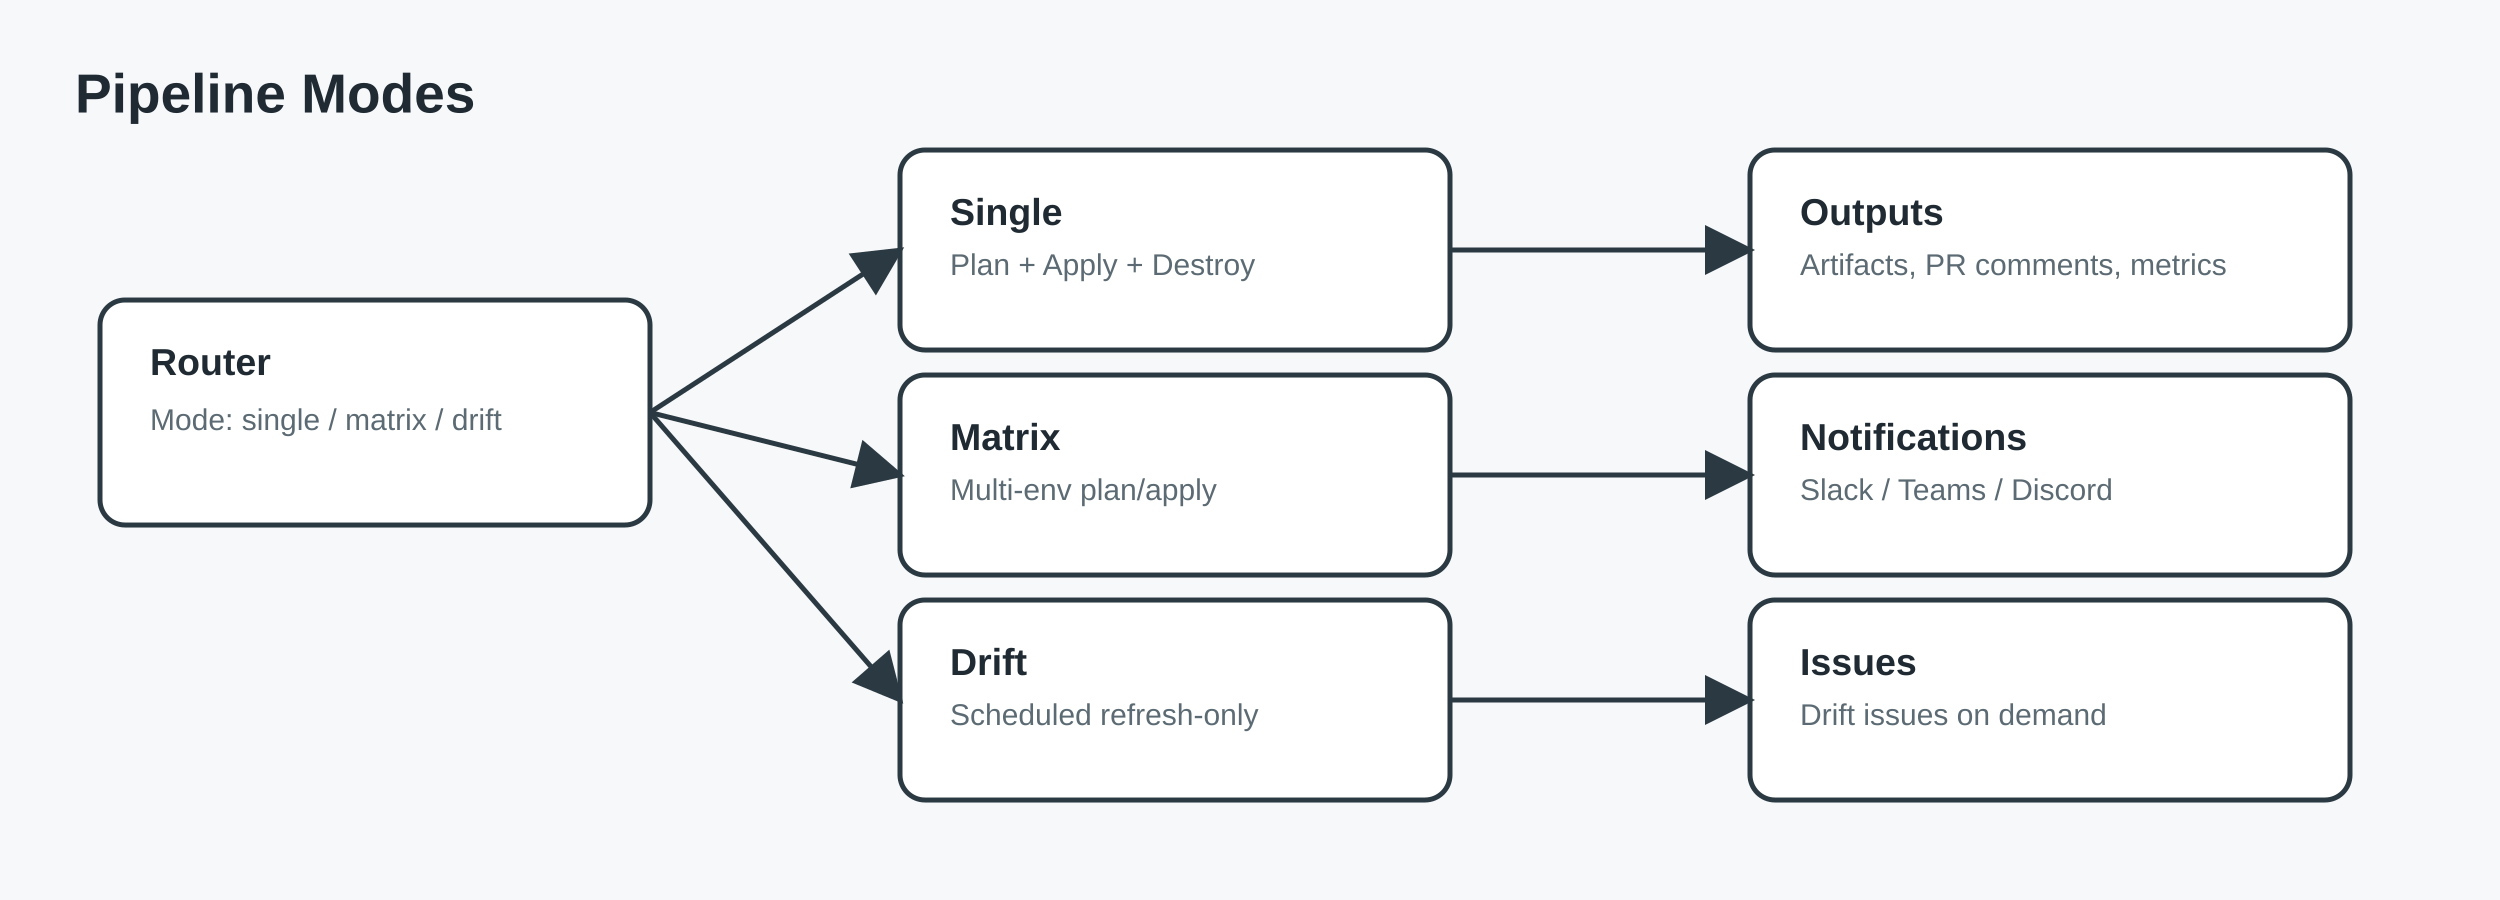
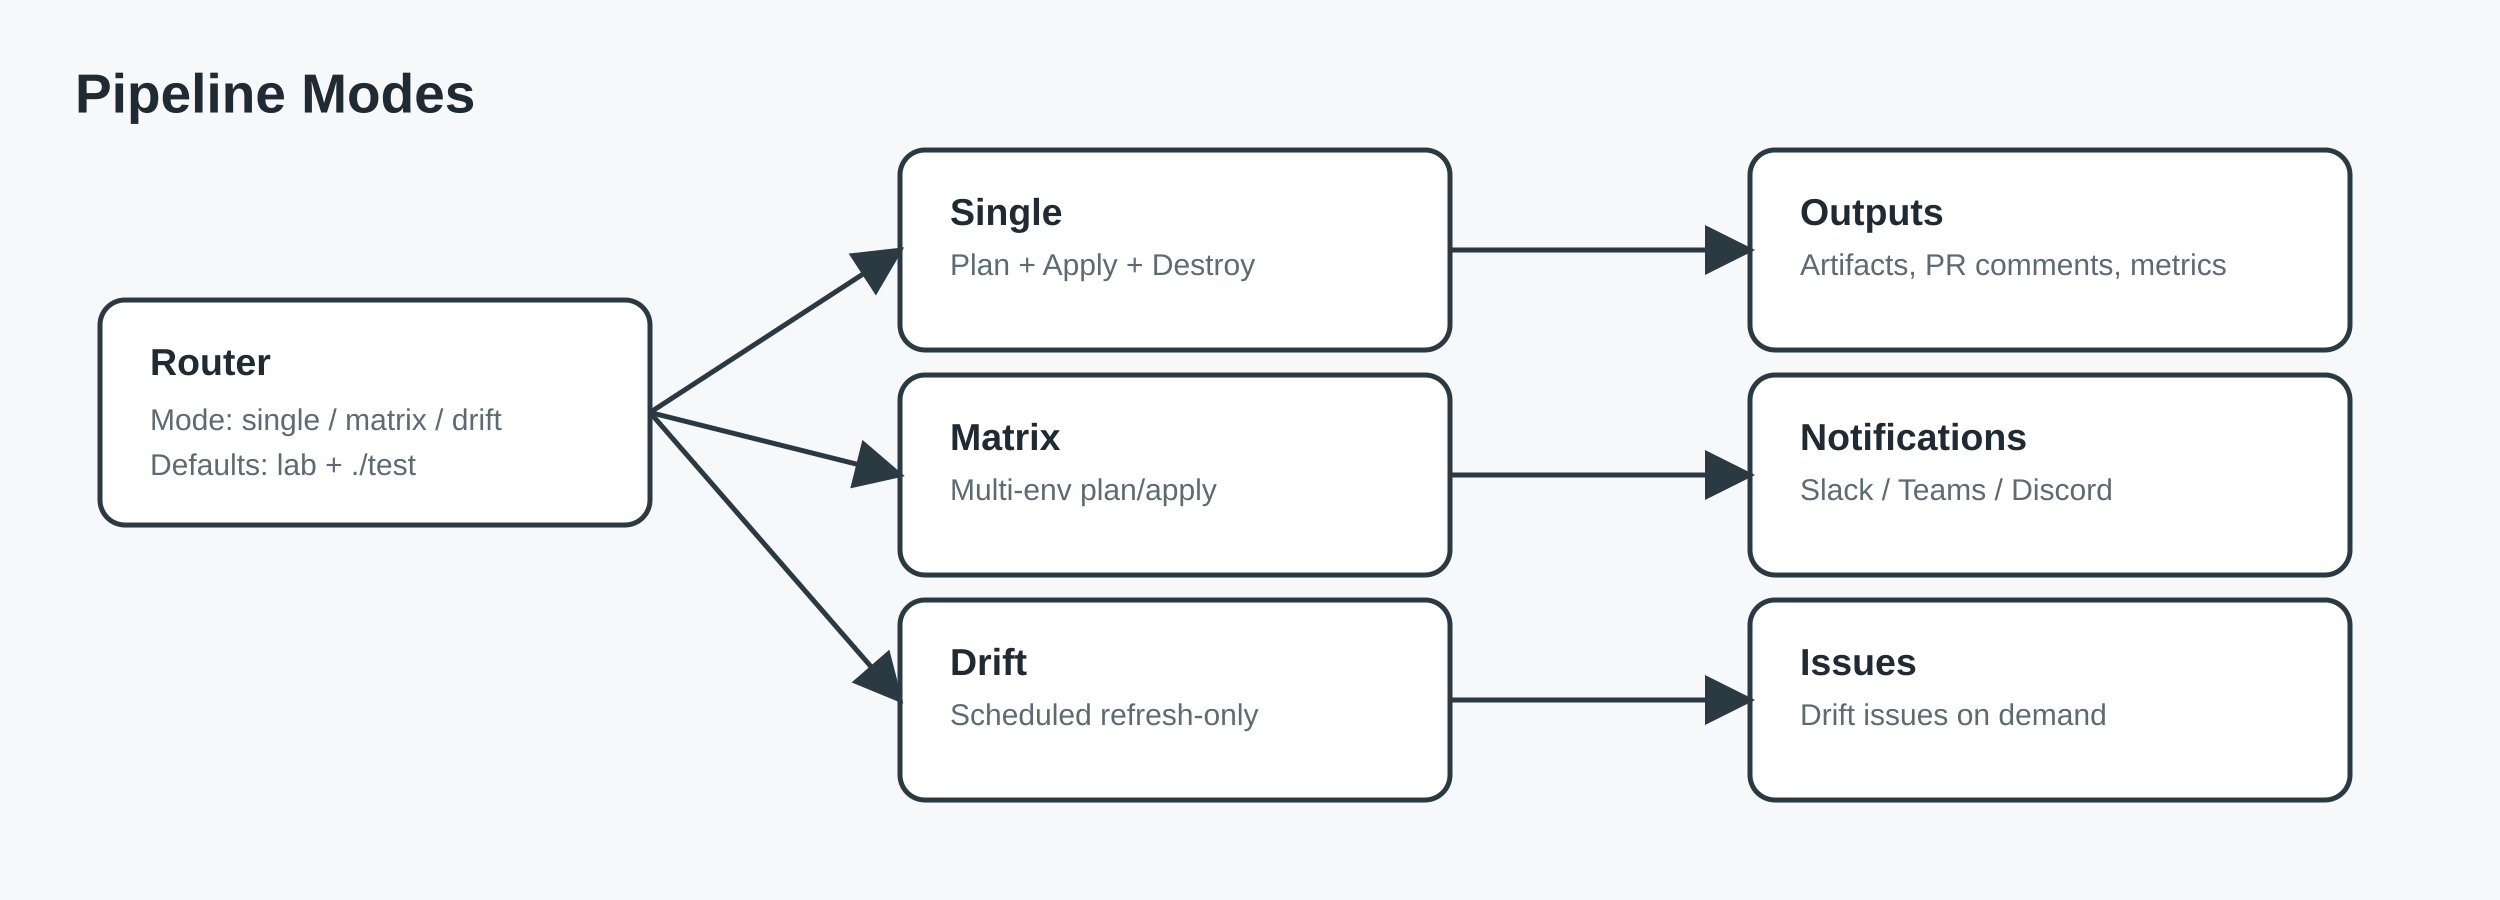
<svg xmlns="http://www.w3.org/2000/svg" width="1000" height="360" viewBox="0 0 1000 360">
  <defs>
    <marker id="arrow" markerWidth="10" markerHeight="10" refX="9" refY="5" orient="auto" markerUnits="strokeWidth">
      <path d="M 0 0 L 10 5 L 0 10 z" fill="#2b3a42" />
    </marker>
    <style>
      .bg { fill: #f7f8fa; }
      .title { font: 700 22px 'Segoe UI', Arial, sans-serif; fill: #1f2a33; }
      .box { fill: #ffffff; stroke: #2b3a42; stroke-width: 2; rx: 10; }
      .label { font: 600 15px 'Segoe UI', Arial, sans-serif; fill: #1f2a33; }
      .sub { font: 12px 'Segoe UI', Arial, sans-serif; fill: #5c6b73; }
      .line { stroke: #2b3a42; stroke-width: 2; marker-end: url(#arrow); }
    </style>
  </defs>
  <rect class="bg" x="0" y="0" width="1000" height="360" />
  <text class="title" x="30" y="45">Pipeline Modes</text>
  <rect class="box" x="40" y="120" width="220" height="90" />
  <text class="label" x="60" y="150">Router</text>
  <text class="sub" x="60" y="172">Mode: single / matrix / drift</text>
+   <text class="sub" x="60" y="190">Defaults: lab + ./test</text>
  <rect class="box" x="360" y="60" width="220" height="80" />
  <text class="label" x="380" y="90">Single</text>
  <text class="sub" x="380" y="110">Plan + Apply + Destroy</text>
  <rect class="box" x="360" y="150" width="220" height="80" />
  <text class="label" x="380" y="180">Matrix</text>
  <text class="sub" x="380" y="200">Multi-env plan/apply</text>
  <rect class="box" x="360" y="240" width="220" height="80" />
  <text class="label" x="380" y="270">Drift</text>
  <text class="sub" x="380" y="290">Scheduled refresh-only</text>
  <rect class="box" x="700" y="60" width="240" height="80" />
  <text class="label" x="720" y="90">Outputs</text>
  <text class="sub" x="720" y="110">Artifacts, PR comments, metrics</text>
  <rect class="box" x="700" y="150" width="240" height="80" />
  <text class="label" x="720" y="180">Notifications</text>
  <text class="sub" x="720" y="200">Slack / Teams / Discord</text>
  <rect class="box" x="700" y="240" width="240" height="80" />
  <text class="label" x="720" y="270">Issues</text>
  <text class="sub" x="720" y="290">Drift issues on demand</text>
  <line class="line" x1="260" y1="165" x2="360" y2="100" />
  <line class="line" x1="260" y1="165" x2="360" y2="190" />
  <line class="line" x1="260" y1="165" x2="360" y2="280" />
  <line class="line" x1="580" y1="100" x2="700" y2="100" />
  <line class="line" x1="580" y1="190" x2="700" y2="190" />
  <line class="line" x1="580" y1="280" x2="700" y2="280" />
</svg>
